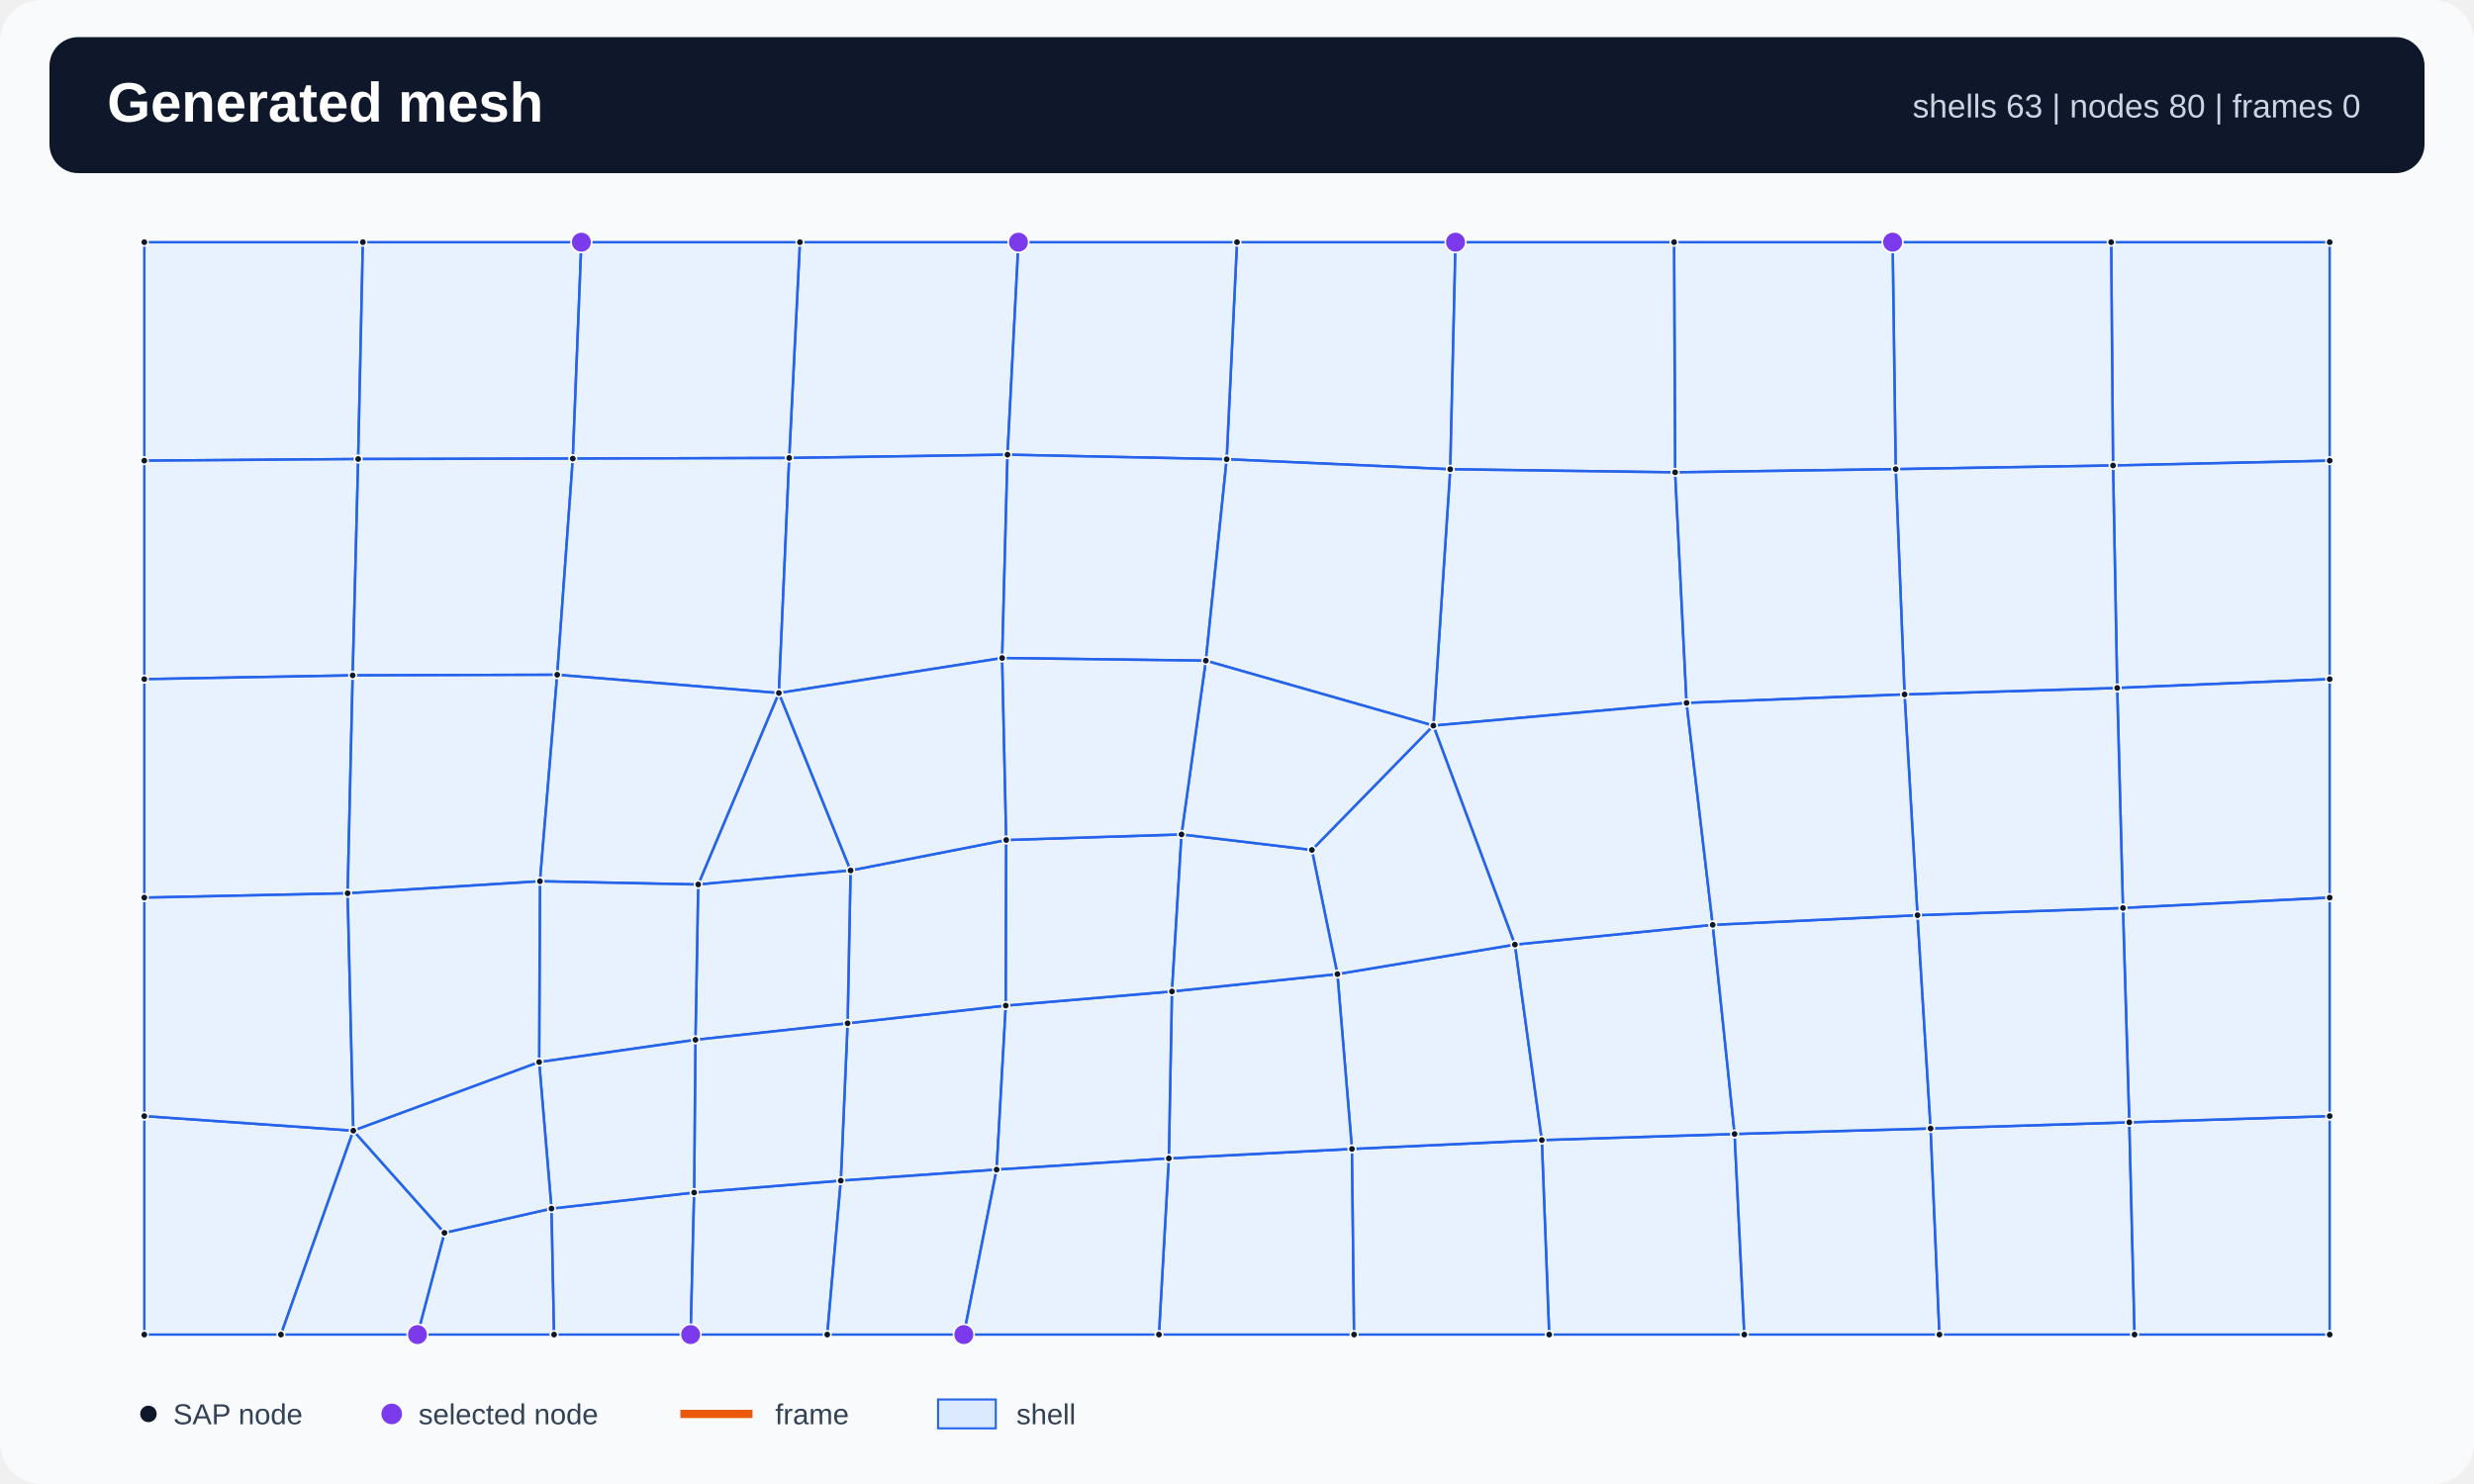
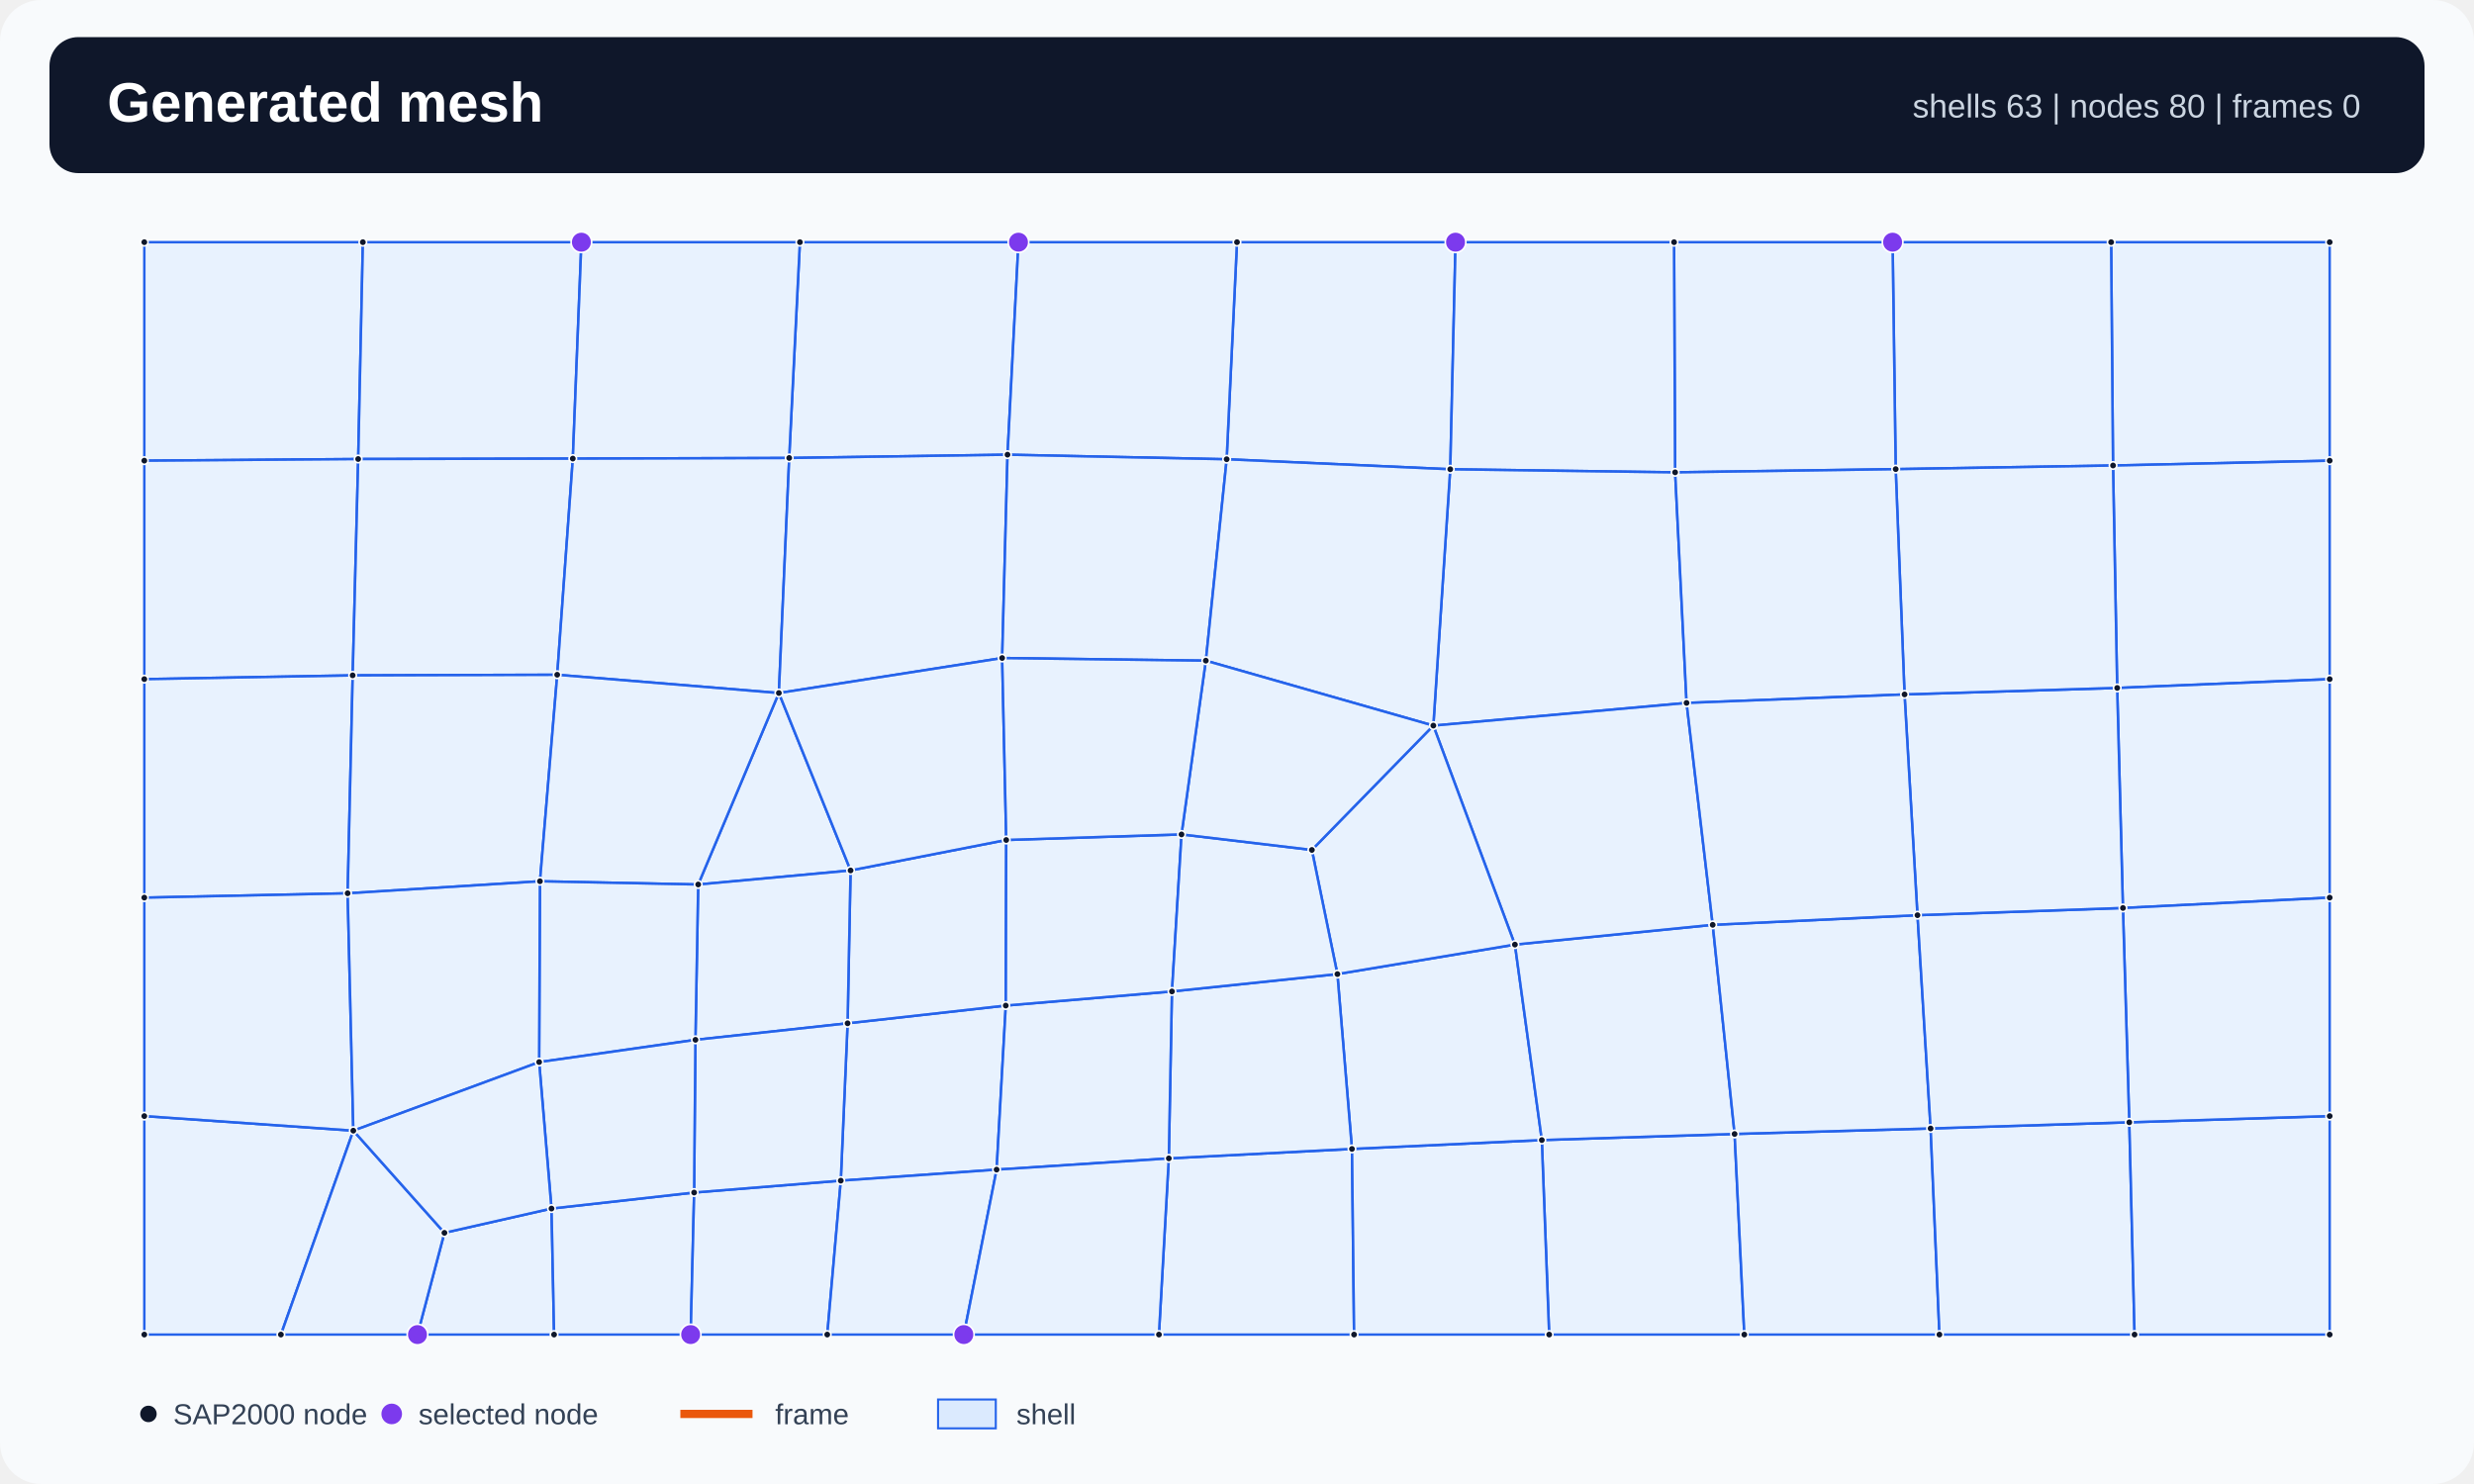
<svg xmlns="http://www.w3.org/2000/svg" width="1200" height="720" viewBox="0 0 1200 720">
  <rect width="1200" height="720" rx="20" fill="#f8fafc" />
  <rect x="24" y="18" width="1152" height="66" rx="14" fill="#0f172a" />
  <text x="52" y="59" font-family="Segoe UI,Arial" font-size="27" font-weight="700" fill="white">Generated mesh</text>
  <text x="1145" y="57" text-anchor="end" font-family="Segoe UI,Arial" font-size="16" fill="#cbd5e1">shells 63  |  nodes 80  |  frames 0</text>
  <polygon points="377.784,336.233 338.665,429.127 412.569,422.327" fill="#dbeafe" fill-opacity="0.55" stroke="#2563eb" stroke-width="1.2" stroke-linejoin="round" />
  <polygon points="70,117.5 70,223.5 173.728,222.701 176,117.5" fill="#dbeafe" fill-opacity="0.55" stroke="#2563eb" stroke-width="1.2" stroke-linejoin="round" />
  <polygon points="751.429,647.5 846.071,647.5 841.353,550.183 747.859,553.14" fill="#dbeafe" fill-opacity="0.55" stroke="#2563eb" stroke-width="1.2" stroke-linejoin="round" />
  <polygon points="70,329.5 171.057,327.668 173.728,222.701 70,223.5" fill="#dbeafe" fill-opacity="0.55" stroke="#2563eb" stroke-width="1.2" stroke-linejoin="round" />
  <polygon points="70,435.5 168.617,433.391 171.057,327.668 70,329.5" fill="#dbeafe" fill-opacity="0.55" stroke="#2563eb" stroke-width="1.2" stroke-linejoin="round" />
  <polygon points="1130,117.5 1024,117.5 1024.926,225.844 1130,223.5" fill="#dbeafe" fill-opacity="0.55" stroke="#2563eb" stroke-width="1.2" stroke-linejoin="round" />
  <polygon points="176,117.5 173.728,222.701 277.834,222.491 282,117.5" fill="#dbeafe" fill-opacity="0.55" stroke="#2563eb" stroke-width="1.2" stroke-linejoin="round" />
  <polygon points="918,117.5 919.5,227.609 1024.926,225.844 1024,117.5" fill="#dbeafe" fill-opacity="0.55" stroke="#2563eb" stroke-width="1.2" stroke-linejoin="round" />
  <polygon points="841.353,550.183 846.071,647.5 940.714,647.5 936.427,547.512" fill="#dbeafe" fill-opacity="0.55" stroke="#2563eb" stroke-width="1.2" stroke-linejoin="round" />
  <polygon points="656.786,647.5 655.769,557.44 566.935,562.02 562.143,647.5" fill="#dbeafe" fill-opacity="0.55" stroke="#2563eb" stroke-width="1.2" stroke-linejoin="round" />
  <polygon points="812,117.5 812.509,229.162 919.5,227.609 918,117.5" fill="#dbeafe" fill-opacity="0.55" stroke="#2563eb" stroke-width="1.2" stroke-linejoin="round" />
  <polygon points="1024.926,225.844 1026.943,333.769 1130,329.5 1130,223.5" fill="#dbeafe" fill-opacity="0.55" stroke="#2563eb" stroke-width="1.2" stroke-linejoin="round" />
  <polygon points="600,117.5 594.987,222.812 703.438,227.669 706,117.5" fill="#dbeafe" fill-opacity="0.55" stroke="#2563eb" stroke-width="1.2" stroke-linejoin="round" />
  <polygon points="388,117.5 382.799,222.19 488.683,220.598 494,117.5" fill="#dbeafe" fill-opacity="0.55" stroke="#2563eb" stroke-width="1.2" stroke-linejoin="round" />
  <polygon points="747.859,553.14 655.769,557.44 656.786,647.5 751.429,647.5" fill="#dbeafe" fill-opacity="0.55" stroke="#2563eb" stroke-width="1.2" stroke-linejoin="round" />
  <polygon points="706,117.5 703.438,227.669 812.509,229.162 812,117.5" fill="#dbeafe" fill-opacity="0.55" stroke="#2563eb" stroke-width="1.2" stroke-linejoin="round" />
  <polygon points="1130,329.5 1026.943,333.769 1029.734,440.531 1130,435.5" fill="#dbeafe" fill-opacity="0.55" stroke="#2563eb" stroke-width="1.2" stroke-linejoin="round" />
  <polygon points="494,117.5 488.683,220.598 594.987,222.812 600,117.5" fill="#dbeafe" fill-opacity="0.55" stroke="#2563eb" stroke-width="1.2" stroke-linejoin="round" />
  <polygon points="268.75,647.5 267.505,586.367 215.571,598.141 202.5,647.5" fill="#dbeafe" fill-opacity="0.55" stroke="#2563eb" stroke-width="1.2" stroke-linejoin="round" />
  <polygon points="282,117.5 277.834,222.491 382.799,222.19 388,117.5" fill="#dbeafe" fill-opacity="0.55" stroke="#2563eb" stroke-width="1.2" stroke-linejoin="round" />
  <polygon points="648.713,472.603 655.769,557.44 747.859,553.14 734.8,458.293" fill="#dbeafe" fill-opacity="0.55" stroke="#2563eb" stroke-width="1.2" stroke-linejoin="round" />
  <polygon points="1035.357,647.5 1032.8,544.519 936.427,547.512 940.714,647.5" fill="#dbeafe" fill-opacity="0.55" stroke="#2563eb" stroke-width="1.2" stroke-linejoin="round" />
  <polygon points="1130,647.5 1130,541.5 1032.8,544.519 1035.357,647.5" fill="#dbeafe" fill-opacity="0.55" stroke="#2563eb" stroke-width="1.2" stroke-linejoin="round" />
  <polygon points="1029.734,440.531 1032.8,544.519 1130,541.5 1130,435.5" fill="#dbeafe" fill-opacity="0.55" stroke="#2563eb" stroke-width="1.2" stroke-linejoin="round" />
  <polygon points="336.684,578.595 267.505,586.367 268.75,647.5 335,647.5" fill="#dbeafe" fill-opacity="0.55" stroke="#2563eb" stroke-width="1.2" stroke-linejoin="round" />
  <polygon points="841.353,550.183 830.738,448.71 734.8,458.293 747.859,553.14" fill="#dbeafe" fill-opacity="0.55" stroke="#2563eb" stroke-width="1.2" stroke-linejoin="round" />
  <polygon points="407.822,572.824 483.396,567.466 487.843,487.882 411.122,496.479" fill="#dbeafe" fill-opacity="0.55" stroke="#2563eb" stroke-width="1.2" stroke-linejoin="round" />
  <polygon points="487.843,487.882 488.065,407.549 412.569,422.327 411.122,496.479" fill="#dbeafe" fill-opacity="0.55" stroke="#2563eb" stroke-width="1.2" stroke-linejoin="round" />
  <polygon points="173.728,222.701 171.057,327.668 270.264,327.371 277.834,222.491" fill="#dbeafe" fill-opacity="0.55" stroke="#2563eb" stroke-width="1.2" stroke-linejoin="round" />
  <polygon points="930.068,444.033 830.738,448.71 841.353,550.183 936.427,547.512" fill="#dbeafe" fill-opacity="0.55" stroke="#2563eb" stroke-width="1.2" stroke-linejoin="round" />
  <polygon points="377.784,336.233 382.799,222.19 277.834,222.491 270.264,327.371" fill="#dbeafe" fill-opacity="0.55" stroke="#2563eb" stroke-width="1.2" stroke-linejoin="round" />
  <polygon points="568.455,481.025 566.935,562.02 655.769,557.44 648.713,472.603" fill="#dbeafe" fill-opacity="0.55" stroke="#2563eb" stroke-width="1.2" stroke-linejoin="round" />
  <polygon points="1032.8,544.519 1029.734,440.531 930.068,444.033 936.427,547.512" fill="#dbeafe" fill-opacity="0.55" stroke="#2563eb" stroke-width="1.2" stroke-linejoin="round" />
  <polygon points="171.057,327.668 168.617,433.391 261.901,427.557 270.264,327.371" fill="#dbeafe" fill-opacity="0.55" stroke="#2563eb" stroke-width="1.2" stroke-linejoin="round" />
  <polygon points="338.665,429.127 377.784,336.233 270.264,327.371 261.901,427.557" fill="#dbeafe" fill-opacity="0.55" stroke="#2563eb" stroke-width="1.2" stroke-linejoin="round" />
  <polygon points="1029.734,440.531 1026.943,333.769 923.798,336.915 930.068,444.033" fill="#dbeafe" fill-opacity="0.55" stroke="#2563eb" stroke-width="1.2" stroke-linejoin="round" />
  <polygon points="486.085,319.253 488.683,220.598 382.799,222.19 377.784,336.233" fill="#dbeafe" fill-opacity="0.55" stroke="#2563eb" stroke-width="1.2" stroke-linejoin="round" />
  <polygon points="171.371,548.573 70,541.5 70,647.5 136.25,647.5" fill="#dbeafe" fill-opacity="0.55" stroke="#2563eb" stroke-width="1.2" stroke-linejoin="round" />
  <polygon points="70,541.5 171.371,548.573 168.617,433.391 70,435.5" fill="#dbeafe" fill-opacity="0.55" stroke="#2563eb" stroke-width="1.2" stroke-linejoin="round" />
  <polygon points="338.665,429.127 337.331,504.493 411.122,496.479 412.569,422.327" fill="#dbeafe" fill-opacity="0.55" stroke="#2563eb" stroke-width="1.2" stroke-linejoin="round" />
  <polygon points="703.438,227.669 695.247,352.045 818.052,341.032 812.509,229.162" fill="#dbeafe" fill-opacity="0.55" stroke="#2563eb" stroke-width="1.2" stroke-linejoin="round" />
  <polygon points="919.5,227.609 923.798,336.915 1026.943,333.769 1024.926,225.844" fill="#dbeafe" fill-opacity="0.55" stroke="#2563eb" stroke-width="1.2" stroke-linejoin="round" />
  <polygon points="818.052,341.032 923.798,336.915 919.5,227.609 812.509,229.162" fill="#dbeafe" fill-opacity="0.55" stroke="#2563eb" stroke-width="1.2" stroke-linejoin="round" />
  <polygon points="412.569,422.327 488.065,407.549 486.085,319.253 377.784,336.233" fill="#dbeafe" fill-opacity="0.55" stroke="#2563eb" stroke-width="1.2" stroke-linejoin="round" />
  <polygon points="488.683,220.598 486.085,319.253 584.882,320.532 594.987,222.812" fill="#dbeafe" fill-opacity="0.55" stroke="#2563eb" stroke-width="1.2" stroke-linejoin="round" />
  <polygon points="401.25,647.5 407.822,572.824 336.684,578.595 335,647.5" fill="#dbeafe" fill-opacity="0.55" stroke="#2563eb" stroke-width="1.2" stroke-linejoin="round" />
  <polygon points="487.843,487.882 483.396,567.466 566.935,562.02 568.455,481.025" fill="#dbeafe" fill-opacity="0.55" stroke="#2563eb" stroke-width="1.2" stroke-linejoin="round" />
  <polygon points="337.331,504.493 336.684,578.595 407.822,572.824 411.122,496.479" fill="#dbeafe" fill-opacity="0.55" stroke="#2563eb" stroke-width="1.2" stroke-linejoin="round" />
  <polygon points="488.065,407.549 487.843,487.882 568.455,481.025 573.088,404.839" fill="#dbeafe" fill-opacity="0.55" stroke="#2563eb" stroke-width="1.2" stroke-linejoin="round" />
  <polygon points="584.882,320.532 695.247,352.045 703.438,227.669 594.987,222.812" fill="#dbeafe" fill-opacity="0.55" stroke="#2563eb" stroke-width="1.2" stroke-linejoin="round" />
  <polygon points="215.571,598.141 171.371,548.573 136.25,647.5 202.5,647.5" fill="#dbeafe" fill-opacity="0.55" stroke="#2563eb" stroke-width="1.2" stroke-linejoin="round" />
  <polygon points="467.5,647.5 483.396,567.466 407.822,572.824 401.25,647.5" fill="#dbeafe" fill-opacity="0.55" stroke="#2563eb" stroke-width="1.2" stroke-linejoin="round" />
  <polygon points="261.901,427.557 261.514,515.295 337.331,504.493 338.665,429.127" fill="#dbeafe" fill-opacity="0.55" stroke="#2563eb" stroke-width="1.2" stroke-linejoin="round" />
  <polygon points="818.052,341.032 695.247,352.045 734.8,458.293 830.738,448.71" fill="#dbeafe" fill-opacity="0.55" stroke="#2563eb" stroke-width="1.2" stroke-linejoin="round" />
  <polygon points="336.684,578.595 337.331,504.493 261.514,515.295 267.505,586.367" fill="#dbeafe" fill-opacity="0.55" stroke="#2563eb" stroke-width="1.2" stroke-linejoin="round" />
  <polygon points="261.514,515.295 261.901,427.557 168.617,433.391 171.371,548.573" fill="#dbeafe" fill-opacity="0.55" stroke="#2563eb" stroke-width="1.2" stroke-linejoin="round" />
  <polygon points="648.713,472.603 734.8,458.293 695.247,352.045 636.323,412.367" fill="#dbeafe" fill-opacity="0.55" stroke="#2563eb" stroke-width="1.2" stroke-linejoin="round" />
  <polygon points="483.396,567.466 467.5,647.5 562.143,647.5 566.935,562.02" fill="#dbeafe" fill-opacity="0.55" stroke="#2563eb" stroke-width="1.2" stroke-linejoin="round" />
  <polygon points="568.455,481.025 648.713,472.603 636.323,412.367 573.088,404.839" fill="#dbeafe" fill-opacity="0.55" stroke="#2563eb" stroke-width="1.2" stroke-linejoin="round" />
  <polygon points="923.798,336.915 818.052,341.032 830.738,448.71 930.068,444.033" fill="#dbeafe" fill-opacity="0.55" stroke="#2563eb" stroke-width="1.2" stroke-linejoin="round" />
  <polygon points="636.323,412.367 695.247,352.045 584.882,320.532 573.088,404.839" fill="#dbeafe" fill-opacity="0.55" stroke="#2563eb" stroke-width="1.2" stroke-linejoin="round" />
  <polygon points="573.088,404.839 584.882,320.532 486.085,319.253 488.065,407.549" fill="#dbeafe" fill-opacity="0.55" stroke="#2563eb" stroke-width="1.2" stroke-linejoin="round" />
  <polygon points="261.514,515.295 171.371,548.573 215.571,598.141 267.505,586.367" fill="#dbeafe" fill-opacity="0.55" stroke="#2563eb" stroke-width="1.2" stroke-linejoin="round" />
  <circle cx="70" cy="647.5" r="1.8" fill="#0f172a" stroke="white" stroke-width="0.8" />
  <circle cx="1130" cy="647.5" r="1.8" fill="#0f172a" stroke="white" stroke-width="0.8" />
  <circle cx="1130" cy="117.5" r="1.8" fill="#0f172a" stroke="white" stroke-width="0.8" />
  <circle cx="70" cy="117.5" r="1.8" fill="#0f172a" stroke="white" stroke-width="0.8" />
  <circle cx="202.5" cy="647.5" r="5" fill="#7c3aed" stroke="white" stroke-width="0.8" />
  <circle cx="335" cy="647.5" r="5" fill="#7c3aed" stroke="white" stroke-width="0.8" />
  <circle cx="467.5" cy="647.5" r="5" fill="#7c3aed" stroke="white" stroke-width="0.8" />
  <circle cx="282" cy="117.5" r="5" fill="#7c3aed" stroke="white" stroke-width="0.8" />
  <circle cx="494" cy="117.5" r="5" fill="#7c3aed" stroke="white" stroke-width="0.8" />
  <circle cx="706" cy="117.5" r="5" fill="#7c3aed" stroke="white" stroke-width="0.8" />
  <circle cx="918" cy="117.5" r="5" fill="#7c3aed" stroke="white" stroke-width="0.8" />
  <circle cx="136.25" cy="647.5" r="1.8" fill="#0f172a" stroke="white" stroke-width="0.8" />
  <circle cx="268.75" cy="647.5" r="1.8" fill="#0f172a" stroke="white" stroke-width="0.8" />
  <circle cx="401.25" cy="647.5" r="1.8" fill="#0f172a" stroke="white" stroke-width="0.8" />
  <circle cx="562.143" cy="647.5" r="1.8" fill="#0f172a" stroke="white" stroke-width="0.8" />
  <circle cx="656.786" cy="647.5" r="1.8" fill="#0f172a" stroke="white" stroke-width="0.8" />
  <circle cx="751.429" cy="647.5" r="1.8" fill="#0f172a" stroke="white" stroke-width="0.8" />
  <circle cx="846.071" cy="647.5" r="1.8" fill="#0f172a" stroke="white" stroke-width="0.8" />
  <circle cx="940.714" cy="647.5" r="1.8" fill="#0f172a" stroke="white" stroke-width="0.8" />
  <circle cx="1035.357" cy="647.5" r="1.8" fill="#0f172a" stroke="white" stroke-width="0.8" />
  <circle cx="1130" cy="541.5" r="1.8" fill="#0f172a" stroke="white" stroke-width="0.8" />
  <circle cx="1130" cy="435.5" r="1.8" fill="#0f172a" stroke="white" stroke-width="0.8" />
  <circle cx="1130" cy="329.5" r="1.8" fill="#0f172a" stroke="white" stroke-width="0.8" />
  <circle cx="1130" cy="223.5" r="1.8" fill="#0f172a" stroke="white" stroke-width="0.8" />
  <circle cx="1024" cy="117.5" r="1.8" fill="#0f172a" stroke="white" stroke-width="0.8" />
  <circle cx="812" cy="117.5" r="1.8" fill="#0f172a" stroke="white" stroke-width="0.8" />
  <circle cx="600" cy="117.5" r="1.8" fill="#0f172a" stroke="white" stroke-width="0.8" />
  <circle cx="388" cy="117.5" r="1.8" fill="#0f172a" stroke="white" stroke-width="0.8" />
  <circle cx="176" cy="117.5" r="1.8" fill="#0f172a" stroke="white" stroke-width="0.8" />
  <circle cx="70" cy="223.5" r="1.8" fill="#0f172a" stroke="white" stroke-width="0.8" />
  <circle cx="70" cy="329.5" r="1.8" fill="#0f172a" stroke="white" stroke-width="0.8" />
  <circle cx="70" cy="435.5" r="1.8" fill="#0f172a" stroke="white" stroke-width="0.8" />
  <circle cx="70" cy="541.5" r="1.8" fill="#0f172a" stroke="white" stroke-width="0.8" />
  <circle cx="336.684" cy="578.595" r="1.8" fill="#0f172a" stroke="white" stroke-width="0.8" />
  <circle cx="747.859" cy="553.14" r="1.8" fill="#0f172a" stroke="white" stroke-width="0.8" />
  <circle cx="488.683" cy="220.598" r="1.8" fill="#0f172a" stroke="white" stroke-width="0.8" />
  <circle cx="483.396" cy="567.466" r="1.8" fill="#0f172a" stroke="white" stroke-width="0.8" />
  <circle cx="919.5" cy="227.609" r="1.8" fill="#0f172a" stroke="white" stroke-width="0.8" />
  <circle cx="168.617" cy="433.391" r="1.8" fill="#0f172a" stroke="white" stroke-width="0.8" />
  <circle cx="171.057" cy="327.668" r="1.8" fill="#0f172a" stroke="white" stroke-width="0.8" />
  <circle cx="1029.734" cy="440.531" r="1.8" fill="#0f172a" stroke="white" stroke-width="0.8" />
  <circle cx="841.353" cy="550.183" r="1.8" fill="#0f172a" stroke="white" stroke-width="0.8" />
  <circle cx="936.427" cy="547.512" r="1.8" fill="#0f172a" stroke="white" stroke-width="0.8" />
  <circle cx="277.834" cy="222.491" r="1.8" fill="#0f172a" stroke="white" stroke-width="0.8" />
  <circle cx="173.728" cy="222.701" r="1.8" fill="#0f172a" stroke="white" stroke-width="0.8" />
  <circle cx="703.438" cy="227.669" r="1.8" fill="#0f172a" stroke="white" stroke-width="0.8" />
  <circle cx="1024.926" cy="225.844" r="1.8" fill="#0f172a" stroke="white" stroke-width="0.8" />
  <circle cx="215.571" cy="598.141" r="1.8" fill="#0f172a" stroke="white" stroke-width="0.8" />
  <circle cx="566.935" cy="562.02" r="1.8" fill="#0f172a" stroke="white" stroke-width="0.8" />
  <circle cx="1032.8" cy="544.519" r="1.8" fill="#0f172a" stroke="white" stroke-width="0.8" />
  <circle cx="171.371" cy="548.573" r="1.8" fill="#0f172a" stroke="white" stroke-width="0.8" />
  <circle cx="487.843" cy="487.882" r="1.8" fill="#0f172a" stroke="white" stroke-width="0.8" />
  <circle cx="830.738" cy="448.71" r="1.8" fill="#0f172a" stroke="white" stroke-width="0.8" />
  <circle cx="261.901" cy="427.557" r="1.8" fill="#0f172a" stroke="white" stroke-width="0.8" />
  <circle cx="407.822" cy="572.824" r="1.8" fill="#0f172a" stroke="white" stroke-width="0.8" />
  <circle cx="655.769" cy="557.44" r="1.8" fill="#0f172a" stroke="white" stroke-width="0.8" />
  <circle cx="382.799" cy="222.19" r="1.8" fill="#0f172a" stroke="white" stroke-width="0.8" />
  <circle cx="270.264" cy="327.371" r="1.8" fill="#0f172a" stroke="white" stroke-width="0.8" />
  <circle cx="594.987" cy="222.812" r="1.8" fill="#0f172a" stroke="white" stroke-width="0.8" />
  <circle cx="1026.943" cy="333.769" r="1.8" fill="#0f172a" stroke="white" stroke-width="0.8" />
  <circle cx="812.509" cy="229.162" r="1.8" fill="#0f172a" stroke="white" stroke-width="0.8" />
  <circle cx="267.505" cy="586.367" r="1.8" fill="#0f172a" stroke="white" stroke-width="0.8" />
  <circle cx="930.068" cy="444.033" r="1.8" fill="#0f172a" stroke="white" stroke-width="0.8" />
  <circle cx="261.514" cy="515.295" r="1.8" fill="#0f172a" stroke="white" stroke-width="0.8" />
  <circle cx="584.882" cy="320.532" r="1.8" fill="#0f172a" stroke="white" stroke-width="0.8" />
  <circle cx="377.784" cy="336.233" r="1.8" fill="#0f172a" stroke="white" stroke-width="0.8" />
  <circle cx="568.455" cy="481.025" r="1.8" fill="#0f172a" stroke="white" stroke-width="0.8" />
  <circle cx="734.8" cy="458.293" r="1.8" fill="#0f172a" stroke="white" stroke-width="0.8" />
  <circle cx="818.052" cy="341.032" r="1.8" fill="#0f172a" stroke="white" stroke-width="0.8" />
  <circle cx="923.798" cy="336.915" r="1.8" fill="#0f172a" stroke="white" stroke-width="0.8" />
  <circle cx="337.331" cy="504.493" r="1.8" fill="#0f172a" stroke="white" stroke-width="0.8" />
  <circle cx="411.122" cy="496.479" r="1.8" fill="#0f172a" stroke="white" stroke-width="0.8" />
  <circle cx="486.085" cy="319.253" r="1.8" fill="#0f172a" stroke="white" stroke-width="0.8" />
  <circle cx="412.569" cy="422.327" r="1.8" fill="#0f172a" stroke="white" stroke-width="0.8" />
  <circle cx="695.247" cy="352.045" r="1.8" fill="#0f172a" stroke="white" stroke-width="0.8" />
  <circle cx="648.713" cy="472.603" r="1.8" fill="#0f172a" stroke="white" stroke-width="0.8" />
  <circle cx="488.065" cy="407.549" r="1.8" fill="#0f172a" stroke="white" stroke-width="0.8" />
  <circle cx="338.665" cy="429.127" r="1.8" fill="#0f172a" stroke="white" stroke-width="0.8" />
  <circle cx="573.088" cy="404.839" r="1.8" fill="#0f172a" stroke="white" stroke-width="0.8" />
  <circle cx="636.323" cy="412.367" r="1.8" fill="#0f172a" stroke="white" stroke-width="0.8" />
  <g font-family="Segoe UI,Arial" font-size="14" fill="#334155">
    <circle cx="72" cy="686" r="4" fill="#0f172a" />
-     <text x="84" y="691">SAP node</text>
+     <text x="84" y="691">SAP2000 node</text>
    <circle cx="190" cy="686" r="5" fill="#7c3aed" />
    <text x="203" y="691">selected node</text>
    <line x1="330" y1="686" x2="365" y2="686" stroke="#ea580c" stroke-width="4" />
    <text x="376" y="691">frame</text>
    <rect x="455" y="679" width="28" height="14" fill="#dbeafe" stroke="#2563eb" />
    <text x="493" y="691">shell</text>
  </g>
</svg>
